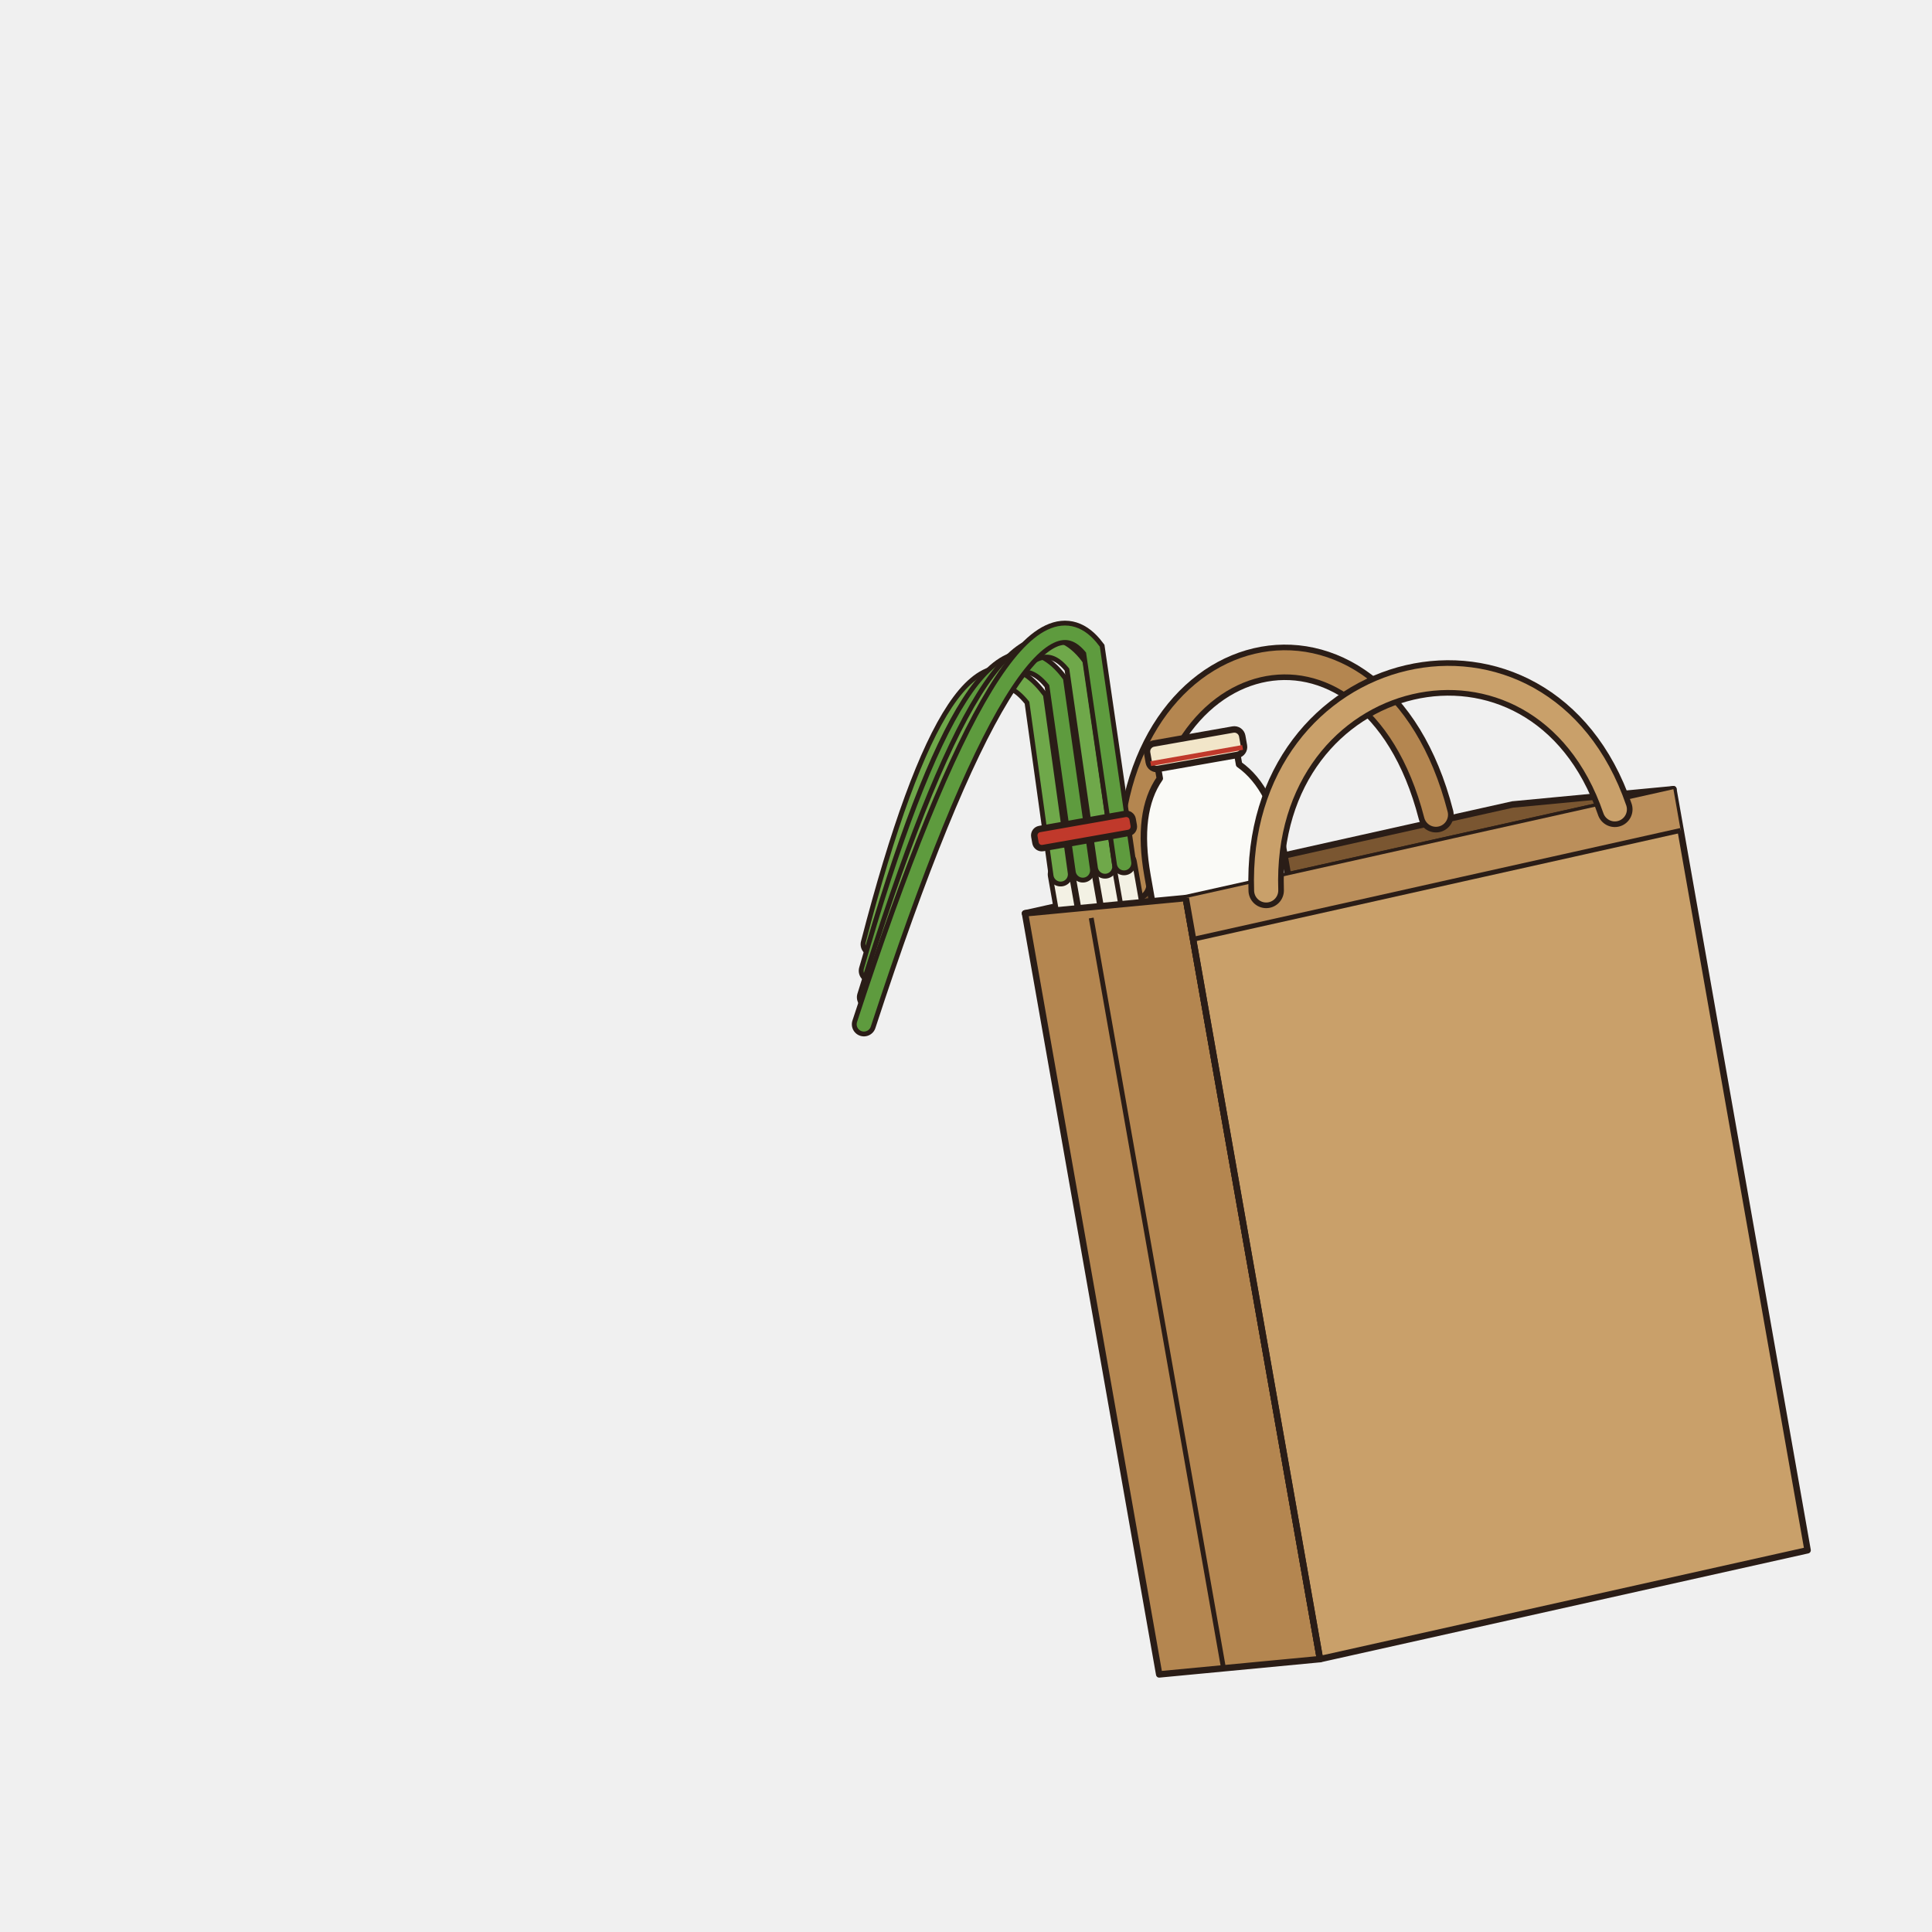
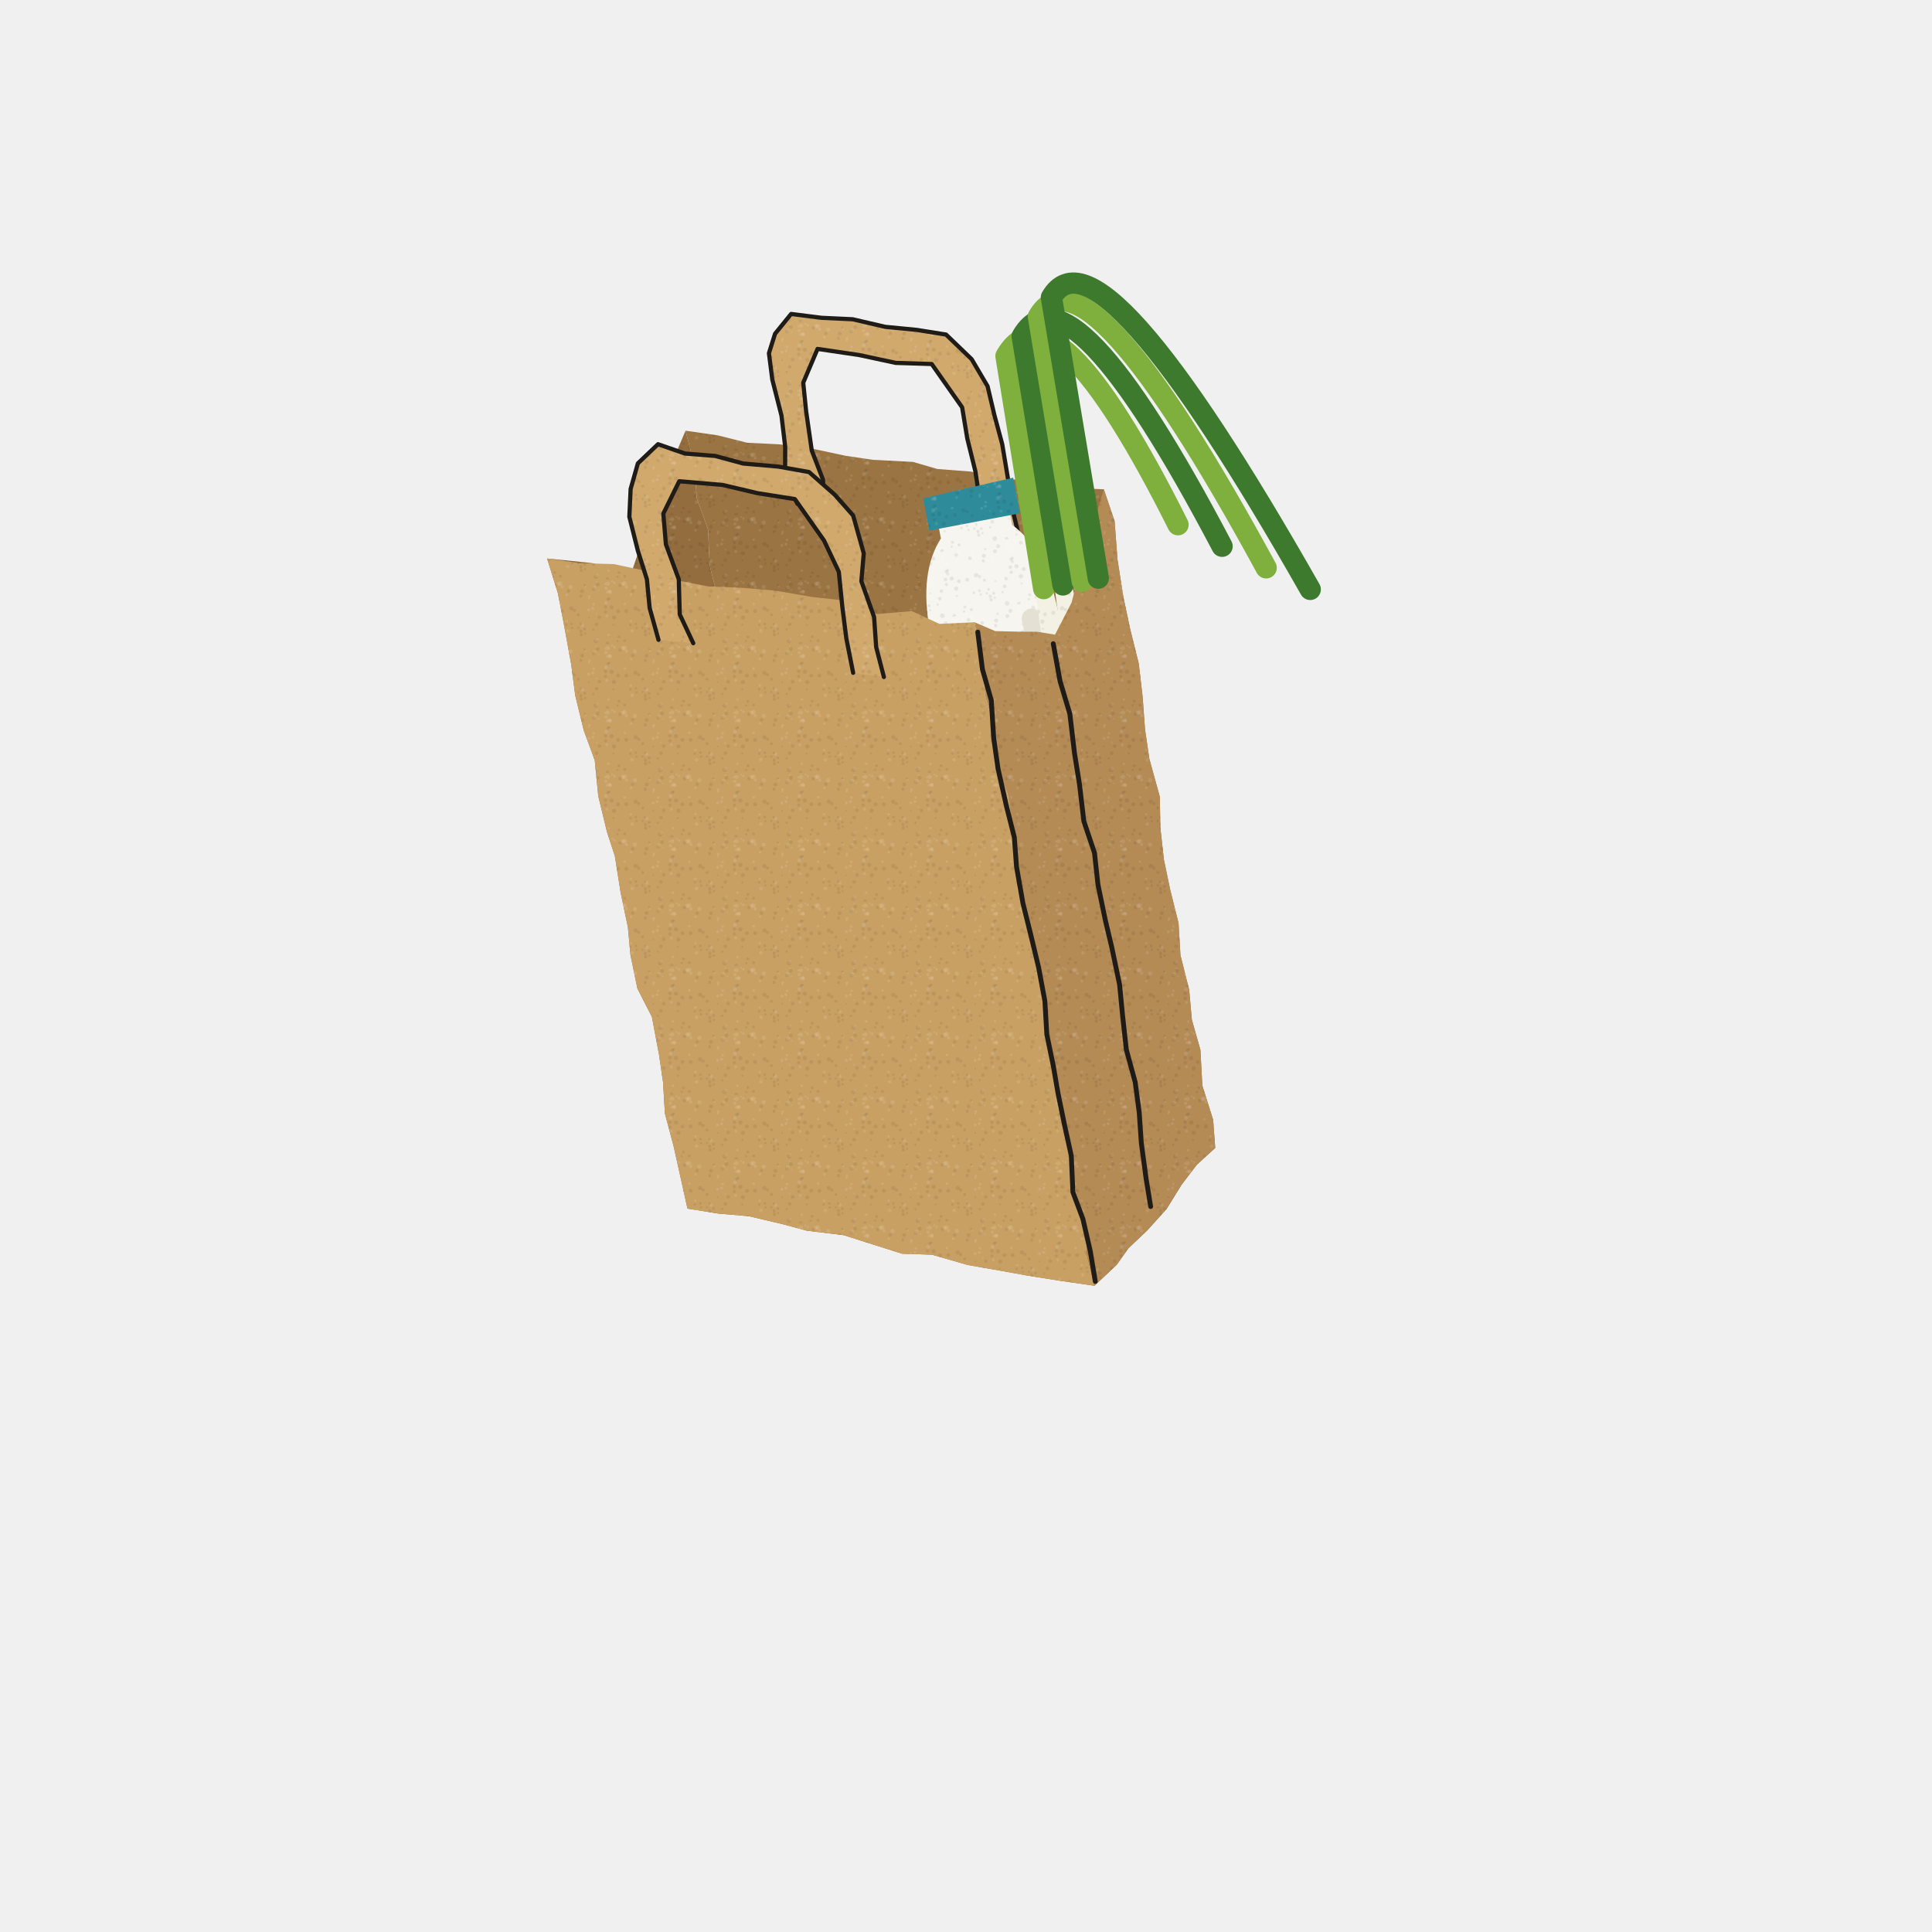
<svg xmlns="http://www.w3.org/2000/svg" width="1200" height="1200" viewBox="0 0 1200 1200">
-   <g transform="translate(720 1040) translate(0 0) rotate(-10) translate(0 0) scale(1 1)">
-     <polygon points="0,-480 310,-494 410,-486 341.8,-482.9 270.5,-479.7 202.3,-476.6 100,-472" fill="#7a5631" stroke="#2a1d17" stroke-width="4" stroke-linejoin="round" stroke-linecap="round" />
-     <path d="M 70 -486 C 90 -640, 250 -650, 262 -496" fill="none" stroke="#2a1d17" stroke-width="22" stroke-linecap="round" />
-     <path d="M 70 -486 C 90 -640, 250 -650, 262 -496" fill="none" stroke="#b48650" stroke-width="15" stroke-linecap="round" />
-     <path d="M 79 -344 Q 79 -330 93 -330 L 151 -330 Q 165 -330 165 -344 L 165 -490 Q 165 -530 147 -548 L 147 -560 L 97 -560 L 97 -548 Q 79 -530 79 -490 Z" fill="#fafaf7" stroke="#2a1d17" stroke-width="4" stroke-linejoin="round" stroke-linecap="round" />
-     <path d="M 153 -486 L 153 -350" stroke="#a9b8bf" stroke-width="7" stroke-linecap="round" />
-     <rect x="89" y="-460" width="66" height="44" rx="4" fill="#fff" stroke="#c0392b" stroke-width="3" />
-     <text x="122" y="-428" font-size="26" font-family="sans-serif" font-weight="700" text-anchor="middle" fill="#c0392b">牛奶</text>
-     <rect x="92" y="-570" width="60" height="16" rx="5" fill="#f2e6c9" stroke="#2a1d17" stroke-width="4" stroke-linejoin="round" stroke-linecap="round" />
-     <line x1="93" y1="-558" x2="151" y2="-558" stroke="#c0392b" stroke-width="3" />
-     <path d="M 26 -380 L 26 -500" stroke="#2a1d17" stroke-width="16" stroke-linecap="round" />
-     <path d="M 26 -380 L 26 -500" stroke="#f3f1e4" stroke-width="10" stroke-linecap="round" />
-     <path d="M 40 -380 L 40 -500" stroke="#2a1d17" stroke-width="16" stroke-linecap="round" />
-     <path d="M 40 -380 L 40 -500" stroke="#f3f1e4" stroke-width="10" stroke-linecap="round" />
-     <path d="M 54 -380 L 54 -500" stroke="#2a1d17" stroke-width="16" stroke-linecap="round" />
-     <path d="M 54 -380 L 54 -500" stroke="#f3f1e4" stroke-width="10" stroke-linecap="round" />
-     <path d="M 66 -380 L 66 -500" stroke="#2a1d17" stroke-width="16" stroke-linecap="round" />
-     <path d="M 66 -380 L 66 -500" stroke="#f3f1e4" stroke-width="10" stroke-linecap="round" />
+   <defs>
+     <pattern id="grain" width="40" height="40" patternUnits="userSpaceOnUse">
+       <circle cx="23.5" cy="38.2" r="0.7" fill="#000" opacity="0.07" />
+       <circle cx="28" cy="2.4" r="1.4" fill="#fff" opacity="0.1" />
+       <circle cx="39.2" cy="21.9" r="0.9" fill="#000" opacity="0.07" />
+       <circle cx="11.7" cy="6.5" r="0.5" fill="#fff" opacity="0.1" />
+       <circle cx="33" cy="7.1" r="1.1" fill="#000" opacity="0.07" />
+       <circle cx="16.1" cy="20.1" r="1" fill="#000" opacity="0.07" />
+       <circle cx="29" cy="19.6" r="1.2" fill="#000" opacity="0.07" />
+       <circle cx="24.5" cy="35.6" r="0.9" fill="#000" opacity="0.07" />
+       <circle cx="10.7" cy="37.5" r="1.1" fill="#fff" opacity="0.1" />
+       <circle cx="21.4" cy="23.6" r="1.3" fill="#000" opacity="0.07" />
+       <circle cx="17.2" cy="39.7" r="1.1" fill="#000" opacity="0.07" />
+       <circle cx="32" cy="9.4" r="0.8" fill="#fff" opacity="0.1" />
+       <circle cx="0.7" cy="32.1" r="1.1" fill="#000" opacity="0.07" />
+       <circle cx="1.7" cy="28.4" r="1.1" fill="#fff" opacity="0.1" />
+       <circle cx="21.7" cy="2" r="0.8" fill="#fff" opacity="0.1" />
+       <circle cx="39.1" cy="29.9" r="0.7" fill="#000" opacity="0.07" />
+       <circle cx="3.7" cy="4.4" r="0.6" fill="#fff" opacity="0.1" />
+       <circle cx="1" cy="34.3" r="1" fill="#000" opacity="0.07" />
+       <circle cx="5.7" cy="23.6" r="0.5" fill="#000" opacity="0.07" />
+       <circle cx="34.4" cy="4.6" r="1.3" fill="#fff" opacity="0.1" />
+       <circle cx="12.3" cy="23.4" r="1.1" fill="#000" opacity="0.07" />
+       <circle cx="23.9" cy="19.6" r="1.2" fill="#000" opacity="0.07" />
+       <circle cx="10.5" cy="27.8" r="1.1" fill="#000" opacity="0.07" />
+       <circle cx="1.6" cy="7.2" r="1.2" fill="#000" opacity="0.07" />
+       <circle cx="26.8" cy="2.7" r="1.3" fill="#fff" opacity="0.1" />
+       <circle cx="15.9" cy="2.7" r="0.6" fill="#fff" opacity="0.1" />
+       <circle cx="34.8" cy="17.9" r="1.3" fill="#000" opacity="0.07" />
+       <circle cx="0.7" cy="10.2" r="1" fill="#000" opacity="0.07" />
+       <circle cx="29.1" cy="4.5" r="1" fill="#fff" opacity="0.1" />
+       <circle cx="5.8" cy="11.6" r="0.6" fill="#fff" opacity="0.1" />
+       <circle cx="21" cy="28.1" r="0.6" fill="#000" opacity="0.07" />
+       <circle cx="3.2" cy="30.7" r="0.9" fill="#000" opacity="0.07" />
+       <circle cx="28.1" cy="15.2" r="0.8" fill="#fff" opacity="0.1" />
+       <circle cx="10.1" cy="38.2" r="1.4" fill="#000" opacity="0.07" />
+       <circle cx="8.8" cy="15.4" r="0.8" fill="#fff" opacity="0.1" />
+       <circle cx="17.5" cy="2.5" r="1.3" fill="#fff" opacity="0.1" />
+       <circle cx="18" cy="13.9" r="1" fill="#000" opacity="0.07" />
+       <circle cx="3.2" cy="3.4" r="0.7" fill="#000" opacity="0.07" />
+       <circle cx="9.3" cy="5" r="1.2" fill="#fff" opacity="0.1" />
+       <circle cx="18.1" cy="13.8" r="1.1" fill="#fff" opacity="0.1" />
+       <circle cx="17" cy="22.6" r="0.9" fill="#fff" opacity="0.1" />
+       <circle cx="17.3" cy="7.7" r="0.9" fill="#fff" opacity="0.1" />
+       <circle cx="31.5" cy="28.1" r="0.8" fill="#000" opacity="0.07" />
+       <circle cx="31.9" cy="25.8" r="0.8" fill="#fff" opacity="0.1" />
+       <circle cx="10.6" cy="1.4" r="0.5" fill="#fff" opacity="0.1" />
+       <circle cx="36.7" cy="19.1" r="1" fill="#000" opacity="0.07" />
+       <circle cx="32.6" cy="31.9" r="1.1" fill="#fff" opacity="0.1" />
+       <circle cx="20.2" cy="1.1" r="0.6" fill="#fff" opacity="0.1" />
+       <circle cx="5.7" cy="18.7" r="0.9" fill="#fff" opacity="0.1" />
+       <circle cx="17.5" cy="12.4" r="1" fill="#000" opacity="0.07" />
+       <circle cx="8.2" cy="17.9" r="0.9" fill="#fff" opacity="0.1" />
+       <circle cx="35.4" cy="30" r="0.7" fill="#000" opacity="0.07" />
+       <circle cx="18.4" cy="11.8" r="0.8" fill="#000" opacity="0.07" />
+       <circle cx="35" cy="27.5" r="0.8" fill="#000" opacity="0.07" />
+       <circle cx="16.1" cy="17" r="1.1" fill="#000" opacity="0.07" />
+       <circle cx="19.9" cy="17.2" r="1.3" fill="#000" opacity="0.07" />
+       <circle cx="8.8" cy="5.8" r="1.2" fill="#000" opacity="0.07" />
+       <circle cx="18.7" cy="7.3" r="1.1" fill="#fff" opacity="0.1" />
+       <circle cx="25.2" cy="3.6" r="1.1" fill="#000" opacity="0.07" />
+       <circle cx="16.6" cy="14.4" r="1.2" fill="#fff" opacity="0.1" />
+       <circle cx="10.5" cy="21.3" r="0.5" fill="#fff" opacity="0.1" />
+       <circle cx="3.4" cy="33.5" r="0.7" fill="#000" opacity="0.07" />
+       <circle cx="18" cy="34.4" r="0.8" fill="#fff" opacity="0.1" />
+       <circle cx="0.6" cy="27.7" r="0.9" fill="#000" opacity="0.07" />
+       <circle cx="6.1" cy="10.4" r="0.8" fill="#fff" opacity="0.1" />
+       <circle cx="11.2" cy="3.1" r="1.2" fill="#000" opacity="0.07" />
+       <circle cx="19" cy="7.8" r="1.1" fill="#fff" opacity="0.1" />
+       <circle cx="28.1" cy="37.9" r="0.9" fill="#000" opacity="0.07" />
+       <circle cx="8.6" cy="31" r="0.7" fill="#000" opacity="0.07" />
+       <circle cx="16.4" cy="5.3" r="1" fill="#fff" opacity="0.1" />
+     </pattern>
+   </defs>
+   <polygon points="754.8,713 753.5,695.5 746.8,674.3 745.6,652.1 740.3,633.4 738.6,614.7 733.2,593.3 732,573.3 726.8,552.5 722.9,533.8 720.7,513.9 720.4,494.9 713.9,471.4 711.2,453.1 709.7,432.8 707.3,412.1 701.9,390.4 697.7,370.6 694.1,347.5 692.3,323.7 685.6,303.9 666.9,303.2 645.4,298.9 626.7,297.6 603,292.9 582.2,291.3 567.1,286.9 542.1,285.6 525.2,283.1 505.6,278.9 484.3,276 464.1,275 445.8,270.4 425.8,267.5 431.1,288.1 432.8,309.5 439.8,328.9 440.8,351.3 446.1,372.2 448.8,390.4 452.2,410.9 457.6,429.4 463.5,453.3 466.9,471 470.3,493.9 473.5,510.2 478.2,529.9 482.4,553.3 486.2,570.8 491.2,590.8 495.9,607 497.6,626.2 500.8,646.3 507.5,666.3 525.4,670.5 542.8,674.3 558.9,676.8 580.6,681 599.8,684.8 618.6,684.6 638.6,689.8 657.9,696.9 677.7,696.3 697,701.2 715,706.4 737.3,708.5" fill="#9a7442" />
+   <polygon points="754.8,713 753.5,695.5 746.8,674.3 745.6,652.1 740.3,633.4 738.6,614.7 733.2,593.3 732,573.3 726.8,552.5 722.9,533.8 720.7,513.9 720.4,494.9 713.9,471.4 711.2,453.1 709.7,432.8 707.3,412.1 701.9,390.4 697.7,370.6 694.1,347.5 692.3,323.7 685.6,303.9 666.9,303.2 645.4,298.9 626.7,297.6 603,292.9 582.2,291.3 567.1,286.9 542.1,285.6 525.2,283.1 505.6,278.9 484.3,276 464.1,275 445.8,270.4 425.8,267.5 431.1,288.1 432.8,309.5 439.8,328.9 440.8,351.3 446.1,372.2 448.8,390.4 452.2,410.9 457.6,429.4 463.5,453.3 466.9,471 470.3,493.9 473.5,510.2 478.2,529.9 482.4,553.3 486.2,570.8 491.2,590.8 495.9,607 497.6,626.2 500.8,646.3 507.5,666.3 525.4,670.5 542.8,674.3 558.9,676.8 580.6,681 599.8,684.8 618.6,684.6 638.6,689.8 657.9,696.9 677.7,696.3 697,701.2 715,706.4 737.3,708.5" fill="url(#grain)" />
+   <polygon points="633.4,335.1 629,317 626.3,298.7 622.5,275.9 617.6,257.7 613.4,239.9 603.5,223.1 587.6,207.8 569.4,204.9 549.8,203 529.6,198.3 510.3,197.4 491.4,195 481.4,207.3 477.6,219.4 479.7,235.8 485.4,258.2 487.7,277.5 487.6,297.1 495.3,312.9 511.8,315.5 511.2,298 504.2,279.8 500.7,255.4 498.9,237.7 507.8,216.7 533.5,220.5 556.4,225.4 578.7,226.1 597.6,253 600.8,272.4 605.8,292.6 608.7,311.9 614.4,333.4" fill="#d1a96d" />
+   <polygon points="633.4,335.1 629,317 626.3,298.7 622.5,275.9 617.6,257.7 613.4,239.9 603.5,223.1 587.6,207.8 569.4,204.9 549.8,203 529.6,198.3 510.3,197.4 491.4,195 481.4,207.3 477.6,219.4 479.7,235.8 485.4,258.2 487.7,277.5 487.6,297.1 495.3,312.9 511.8,315.5 511.2,298 504.2,279.8 500.7,255.4 498.9,237.7 507.8,216.7 533.5,220.5 556.4,225.4 578.7,226.1 597.6,253 600.8,272.4 605.8,292.6 608.7,311.9 614.4,333.4" fill="url(#grain)" />
+   <polyline points="633.4,335.1 629,317 626.3,298.7 622.5,275.9 617.6,257.7 613.4,239.9 603.5,223.1 587.6,207.8 569.4,204.9 549.8,203 529.6,198.3 510.3,197.4 491.4,195 481.4,207.3 477.6,219.4 479.7,235.8 485.4,258.2 487.7,277.5 487.6,297.1 495.3,312.9" fill="none" stroke="#1f1b17" stroke-width="2.6" stroke-linecap="round" stroke-linejoin="round" />
+   <polyline points="511.8,315.5 511.2,298 504.2,279.8 500.7,255.4 498.9,237.7 507.8,216.7 533.5,220.5 556.4,225.4 578.7,226.1 597.6,253 600.8,272.4 605.8,292.6 608.7,311.9 614.4,333.4" fill="none" stroke="#1f1b17" stroke-width="2.6" stroke-linecap="round" stroke-linejoin="round" />
+   <polygon points="427,750.7 438.9,737.2 450.5,725.4 463.5,715 475.2,702.5 483,686.9 491.8,678.8 507.5,666.3 500.8,646.3 497.6,626.2 495.9,607 491.2,590.8 486.2,570.8 482.4,553.3 478.2,529.9 473.5,510.2 470.3,493.9 466.9,471 463.5,453.3 457.6,429.4 452.2,410.9 448.8,390.4 446.1,372.2 440.8,351.3 439.8,328.9 432.8,309.5 431.1,288.1 425.8,267.5 415.7,291.3 409.7,310.3 399.8,333.5 392.6,354.3 381.4,353.5 368.1,349.8 355.2,348.4 339.8,346.9 346.5,368.4 350.2,387.5 354.8,412.8 357.3,432 362.6,453.7 369.4,472.2 371.6,494.5 377,516.7 381.9,531.7 385.5,554.5 390,575.9 391.6,593.2 395.9,614 404.9,631.6 409.3,654.9 411.8,671.9 413,691.7 418.4,712 422.5,730.4" fill="#936d3e" />
+   <polygon points="427,750.7 438.9,737.2 450.5,725.4 463.5,715 475.2,702.5 483,686.9 491.8,678.8 507.5,666.3 500.8,646.3 497.6,626.2 495.9,607 491.2,590.8 486.2,570.8 482.4,553.3 478.2,529.9 473.5,510.2 470.3,493.9 466.9,471 463.5,453.3 457.6,429.4 452.2,410.9 448.8,390.4 446.1,372.2 440.8,351.3 439.8,328.9 432.8,309.5 431.1,288.1 425.8,267.5 415.7,291.3 409.7,310.3 399.8,333.5 392.6,354.3 381.4,353.5 368.1,349.8 355.2,348.4 339.8,346.9 346.5,368.4 350.2,387.5 354.8,412.8 357.3,432 362.6,453.7 369.4,472.2 371.6,494.5 377,516.7 381.9,531.7 385.5,554.5 390,575.9 391.6,593.2 395.9,614 404.9,631.6 409.3,654.9 411.8,671.9 413,691.7 418.4,712 422.5,730.4" fill="url(#grain)" />
+   <polygon points="679.8,798.6 693.7,785.5 700.8,775.4 712.6,764.2 724.6,750.9 734,735.7 743.4,723.4 754.8,713 737.3,708.5 715,706.4 697,701.2 677.7,696.3 657.9,696.9 638.6,689.8 618.6,684.6 599.8,684.8 580.6,681 558.9,676.8 542.8,674.3 525.4,670.5 507.5,666.3 491.8,678.8 483,686.9 475.2,702.5 463.5,715 450.5,725.4 438.9,737.2 427,750.7 446.4,753.8 465.1,755.4 486.3,760.4 501.1,764.4 524.1,767.2 539.8,772.2 560.3,778.7 578.8,779.3 601.1,785.7 622.8,789.5 637.6,792.2 658.3,795.5" fill="#86623a" />
+   <polygon points="679.8,798.6 693.7,785.5 700.8,775.4 712.6,764.2 724.6,750.9 734,735.7 743.4,723.4 754.8,713 737.3,708.5 715,706.4 697,701.2 677.7,696.3 657.9,696.9 638.6,689.8 618.6,684.6 599.8,684.8 580.6,681 558.9,676.8 542.8,674.3 525.4,670.5 507.5,666.3 491.8,678.8 483,686.9 475.2,702.5 463.5,715 450.5,725.4 438.9,737.2 427,750.7 446.4,753.8 465.1,755.4 486.3,760.4 501.1,764.4 524.1,767.2 539.8,772.2 560.3,778.7 578.8,779.3 601.1,785.7 622.8,789.5 637.6,792.2 658.3,795.5" fill="url(#grain)" />
+   <g transform="translate(623.4 418.7) rotate(-10.8) scale(1.0236) translate(0 0)">
+     <path d="M -39 98 Q -39 110 -27 110 L 27 110 Q 39 110 39 98 L 39 -34 Q 39 -70 22 -88 L 22 -98 L -22 -98 L -22 -88 Q -39 -70 -39 -34 Z" fill="#f7f5ef" />
+     <path d="M -39 98 Q -39 110 -27 110 L 27 110 Q 39 110 39 98 L 39 -34 Q 39 -70 22 -88 L 22 -98 L -22 -98 L -22 -88 Q -39 -70 -39 -34 Z" fill="url(#grain)" />
+     <path d="M 23 -30 L 23 96" stroke="#e4e0d4" stroke-width="12" stroke-linecap="round" />
+     <polygon points="-28,-114 28,-116 28,-94 -28,-94" fill="#2e8c9a" />
+     <polygon points="-28,-114 28,-116 28,-94 -28,-94" fill="url(#grain)" />
  </g>
-   <g transform="translate(720 1040) translate(0 0) rotate(-10) translate(0 0) scale(1 1)">
-     <polygon points="0,0 100,8 100,-472 50,-476 0,-480" fill="#b48650" stroke="#2a1d17" stroke-width="4" stroke-linejoin="round" stroke-linecap="round" />
-     <polygon points="100,8 410,-6 410,-486 341.8,-482.9 270.5,-479.7 202.3,-476.6 100,-472" fill="#c9a06a" stroke="#2a1d17" stroke-width="4" stroke-linejoin="round" stroke-linecap="round" />
-     <polygon points="100,-472 202.3,-476.6 270.5,-479.7 341.8,-482.9 410,-486 410,-460 341.8,-456.9 270.5,-453.7 202.3,-450.6 100,-446" fill="#bb8f5b" stroke="none" />
-     <polyline points="100,-446 202.3,-450.6 270.5,-453.7 341.8,-456.9 410,-460" fill="none" stroke="#2a1d17" stroke-width="3" />
-     <line x1="100" y1="8" x2="100" y2="-472" stroke="#2a1d17" stroke-width="4" />
-     <line x1="40" y1="3" x2="40" y2="-470" stroke="#2a1d17" stroke-width="3" />
-     <path d="M 150 -468 C 170 -610, 350 -620, 372 -480" fill="none" stroke="#2a1d17" stroke-width="22" stroke-linecap="round" />
-     <path d="M 150 -468 C 170 -610, 350 -620, 372 -480" fill="none" stroke="#c9a06a" stroke-width="15" stroke-linecap="round" />
-     <path d="M 26 -500 L 30 -610 Q -5 -678 -96.5 -477.5" fill="none" stroke="#2a1d17" stroke-width="15" stroke-linecap="round" />
-     <path d="M 26 -500 L 30 -610 Q -5 -678 -96.5 -477.5" fill="none" stroke="#6fa84a" stroke-width="9" stroke-linecap="round" />
-     <path d="M 40 -500 L 44 -618 Q 9 -686 -100.5 -461.5" fill="none" stroke="#2a1d17" stroke-width="15" stroke-linecap="round" />
-     <path d="M 40 -500 L 44 -618 Q 9 -686 -100.5 -461.5" fill="none" stroke="#5e9b3e" stroke-width="9" stroke-linecap="round" />
-     <path d="M 54 -500 L 58 -626 Q 23 -694 -104.5 -445.5" fill="none" stroke="#2a1d17" stroke-width="15" stroke-linecap="round" />
-     <path d="M 54 -500 L 58 -626 Q 23 -694 -104.5 -445.5" fill="none" stroke="#6fa84a" stroke-width="9" stroke-linecap="round" />
-     <path d="M 66 -500 L 70 -634 Q 35 -702 -110.5 -429.5" fill="none" stroke="#2a1d17" stroke-width="15" stroke-linecap="round" />
-     <path d="M 66 -500 L 70 -634 Q 35 -702 -110.5 -429.5" fill="none" stroke="#5e9b3e" stroke-width="9" stroke-linecap="round" />
-     <rect x="14" y="-530" width="62" height="12" rx="4" fill="#c0392b" stroke="#2a1d17" stroke-width="4" stroke-linejoin="round" stroke-linecap="round" />
+   <g transform="translate(684.3 478.7) rotate(-10.8) scale(1.0159) translate(0 0)">
+     <path d="M -21 0 Q -23 -60 -19 -120 L -9 -120 Q -5 -60 -7 0 Q -14 12 -21 0 Z" fill="#f3f1e4" />
+     <path d="M -21 0 Q -23 -60 -19 -120 L -9 -120 Q -5 -60 -7 0 Q -14 12 -21 0 Z" fill="url(#grain)" />
+     <path d="M -18 6 l -4 12 M -14 8 l 0 14 M -10 6 l 5 11" stroke="#e4e0d4" stroke-width="2" stroke-linecap="round" />
+     <path d="M -9 0 Q -11 -60 -7 -120 L 3 -120 Q 7 -60 5 0 Q -2 12 -9 0 Z" fill="#f3f1e4" />
+     <path d="M -9 0 Q -11 -60 -7 -120 L 3 -120 Q 7 -60 5 0 Q -2 12 -9 0 Z" fill="url(#grain)" />
+     <path d="M -6 6 l -4 12 M -2 8 l 0 14 M 2 6 l 5 11" stroke="#e4e0d4" stroke-width="2" stroke-linecap="round" />
+     <path d="M 3 0 Q 1 -60 5 -120 L 15 -120 Q 19 -60 17 0 Q 10 12 3 0 Z" fill="#f3f1e4" />
+     <path d="M 3 0 Q 1 -60 5 -120 L 15 -120 Q 19 -60 17 0 Q 10 12 3 0 Z" fill="url(#grain)" />
+     <path d="M 6 6 l -4 12 M 10 8 l 0 14 M 14 6 l 5 11" stroke="#e4e0d4" stroke-width="2" stroke-linecap="round" />
+     <path d="M 13 0 Q 11 -60 15 -120 L 25 -120 Q 29 -60 27 0 Q 20 12 13 0 Z" fill="#f3f1e4" />
+     <path d="M 13 0 Q 11 -60 15 -120 L 25 -120 Q 29 -60 27 0 Q 20 12 13 0 Z" fill="url(#grain)" />
+     <path d="M 16 6 l -4 12 M 20 8 l 0 14 M 24 6 l 5 11" stroke="#e4e0d4" stroke-width="2" stroke-linecap="round" />
+   </g>
+   <polygon points="679.8,798.6 658.3,795.5 637.6,792.2 622.8,789.5 601.1,785.7 578.8,779.3 560.3,778.7 539.8,772.2 524.1,767.2 501.1,764.4 486.3,760.4 465.1,755.4 446.4,753.8 427,750.7 422.5,730.4 418.4,712 413,691.7 411.8,671.9 409.3,654.9 404.9,631.6 395.9,614 391.6,593.2 390,575.9 385.5,554.5 381.9,531.7 377,516.7 371.6,494.5 369.4,472.2 362.6,453.7 357.3,432 354.8,412.8 350.2,387.5 346.5,368.4 339.8,346.9 360.2,349.8 381.4,350.4 399.3,354.2 421.1,360.6 440.2,364.3 461,365.1 482,366.9 504.4,370.8 523.8,372.9 544.5,381.4 566.4,379.6 583.5,387.5 605.3,386.5 609.4,408 611.9,432.1 617.5,452.9 618,473.3 625.9,493.3 629.2,515.6 630.1,536.1 636.8,559.7 637.8,577.9 644.6,600.1 647.5,617.6 650.2,642.5 655.1,662.9 658.1,680.3 661.6,701.7 664.6,720.2 668.7,741.1 674.6,763.6 675.1,779.6" fill="#c9a063" />
+   <polygon points="679.8,798.6 658.3,795.5 637.6,792.2 622.8,789.5 601.1,785.7 578.8,779.3 560.3,778.7 539.8,772.2 524.1,767.2 501.1,764.4 486.3,760.4 465.1,755.4 446.4,753.8 427,750.7 422.5,730.4 418.4,712 413,691.7 411.8,671.9 409.3,654.9 404.9,631.6 395.9,614 391.6,593.2 390,575.9 385.5,554.5 381.9,531.7 377,516.7 371.6,494.5 369.4,472.2 362.6,453.7 357.3,432 354.8,412.8 350.2,387.5 346.5,368.4 339.8,346.9 360.2,349.8 381.4,350.4 399.3,354.2 421.1,360.6 440.2,364.3 461,365.1 482,366.9 504.4,370.8 523.8,372.9 544.5,381.4 566.4,379.6 583.5,387.5 605.3,386.5 609.4,408 611.9,432.1 617.5,452.9 618,473.3 625.9,493.3 629.2,515.6 630.1,536.1 636.8,559.7 637.8,577.9 644.6,600.1 647.5,617.6 650.2,642.5 655.1,662.9 658.1,680.3 661.6,701.7 664.6,720.2 668.7,741.1 674.6,763.6 675.1,779.6" fill="url(#grain)" />
+   <polygon points="549,420.5 544.2,401.9 542.9,383.2 535,361 536.5,343.7 529.9,320.2 518.5,307.3 502.5,293.2 483.4,289.8 461.6,287.9 444.2,283.2 425.4,281.7 408.7,275.9 396.2,287.8 391.7,303.7 390.9,321 396.2,342.1 401.8,359.8 403.5,377.6 409,397.4 430.6,399.5 422.2,381.6 421.6,359.8 413.6,338.1 412,319 421.9,298.9 448.8,301.2 470.4,306.3 493.7,310 511.8,335.7 521,355.2 523.2,377 525.7,396.7 529.9,417.9" fill="#d1a96d" />
+   <polygon points="549,420.5 544.2,401.9 542.9,383.2 535,361 536.5,343.7 529.9,320.2 518.5,307.3 502.5,293.2 483.4,289.8 461.6,287.9 444.2,283.2 425.4,281.7 408.7,275.9 396.2,287.8 391.7,303.7 390.9,321 396.2,342.1 401.8,359.8 403.5,377.6 409,397.4 430.6,399.5 422.2,381.6 421.6,359.8 413.6,338.1 412,319 421.9,298.9 448.8,301.2 470.4,306.3 493.7,310 511.8,335.7 521,355.2 523.2,377 525.7,396.7 529.9,417.9" fill="url(#grain)" />
+   <polyline points="549,420.5 544.2,401.9 542.9,383.2 535,361 536.5,343.7 529.9,320.2 518.5,307.3 502.5,293.2 483.4,289.8 461.6,287.9 444.2,283.2 425.4,281.7 408.7,275.9 396.2,287.8 391.7,303.7 390.9,321 396.2,342.1 401.8,359.8 403.5,377.6 409,397.4" fill="none" stroke="#1f1b17" stroke-width="2.6" stroke-linecap="round" stroke-linejoin="round" />
+   <polyline points="430.6,399.5 422.2,381.6 421.6,359.8 413.6,338.1 412,319 421.9,298.9 448.8,301.2 470.4,306.3 493.7,310 511.8,335.7 521,355.2 523.2,377 525.7,396.7 529.9,417.9" fill="none" stroke="#1f1b17" stroke-width="2.6" stroke-linecap="round" stroke-linejoin="round" />
+   <polygon points="679.8,798.6 675.1,779.6 674.6,763.6 668.7,741.1 664.6,720.2 661.6,701.7 658.1,680.3 655.1,662.9 650.2,642.5 647.5,617.6 644.6,600.1 637.8,577.9 636.8,559.7 630.1,536.1 629.2,515.6 625.9,493.3 618,473.3 617.5,452.9 611.9,432.1 609.4,408 605.3,386.5 618.2,392 631.1,392.3 644.3,392.4 655.3,394.2 665.6,374.2 672,349.6 678.1,329.2 685.6,303.9 692.3,323.7 694.1,347.5 697.7,370.6 701.9,390.4 707.3,412.1 709.7,432.8 711.2,453.1 713.9,471.4 720.4,494.9 720.7,513.9 722.9,533.8 726.8,552.5 732,573.3 733.2,593.3 738.6,614.7 740.3,633.4 745.6,652.1 746.8,674.3 753.5,695.5 754.8,713 743.4,723.4 734,735.7 724.6,750.9 712.6,764.2 700.8,775.4 693.7,785.5" fill="#b48a55" />
+   <polygon points="679.8,798.6 675.1,779.6 674.6,763.6 668.7,741.1 664.6,720.2 661.6,701.7 658.1,680.3 655.1,662.9 650.2,642.5 647.5,617.6 644.6,600.1 637.8,577.9 636.8,559.7 630.1,536.1 629.2,515.6 625.9,493.3 618,473.3 617.5,452.9 611.9,432.1 609.4,408 605.3,386.5 618.2,392 631.1,392.3 644.3,392.4 655.3,394.2 665.6,374.2 672,349.6 678.1,329.2 685.6,303.9 692.3,323.7 694.1,347.5 697.7,370.6 701.9,390.4 707.3,412.1 709.7,432.8 711.2,453.1 713.9,471.4 720.4,494.9 720.7,513.9 722.9,533.8 726.8,552.5 732,573.3 733.2,593.3 738.6,614.7 740.3,633.4 745.6,652.1 746.8,674.3 753.5,695.5 754.8,713 743.4,723.4 734,735.7 724.6,750.9 712.6,764.2 700.8,775.4 693.7,785.5" fill="url(#grain)" />
+   <polyline points="680.3,795.9 677.2,777.1 672.6,757.1 666.4,740.5 665.4,717.9 661.1,698.3 657.2,679.3 654.2,661.9 650.2,642.5 649,621.8 645.1,600.9 640.1,580 635.4,561.2 631.4,538.5 630,520 625.2,501 619.9,477.5 617.2,458.4 615.7,434.9 610.2,415.7 607.3,392.6" fill="none" stroke="#1f1b17" stroke-width="3" stroke-linecap="round" stroke-linejoin="round" />
+   <polyline points="714.7,749.4 711.9,732.3 708.9,710 707.6,691.1 705.1,672.2 699.6,652 697.3,631.2 695.4,611.6 690.5,588.2 686.6,571.8 682,549.7 679.8,529.7 673.2,510.1 670.5,487.2 667.4,467.9 664.5,443.4 658.4,423 654.2,399.8" fill="none" stroke="#1f1b17" stroke-width="3" stroke-linecap="round" stroke-linejoin="round" />
+   <g transform="translate(684.3 478.7) rotate(-10.8) scale(1.0159) translate(0 0)">
+     <path d="M -14 -116 L -10 -260 Q 27.6 -303 74 -139" fill="none" stroke="#7faf3c" stroke-width="13" stroke-linecap="round" stroke-linejoin="round" />
+     <path d="M -2 -116 L 2 -270 Q 39.6 -313 98 -121" fill="none" stroke="#3e7a2e" stroke-width="13" stroke-linecap="round" stroke-linejoin="round" />
+     <path d="M 10 -116 L 14 -280 Q 51.6 -323 122 -103" fill="none" stroke="#7faf3c" stroke-width="13" stroke-linecap="round" stroke-linejoin="round" />
+     <path d="M 20 -116 L 24 -290 Q 61.6 -333 146 -85" fill="none" stroke="#3e7a2e" stroke-width="13" stroke-linecap="round" stroke-linejoin="round" />
  </g>
</svg>
